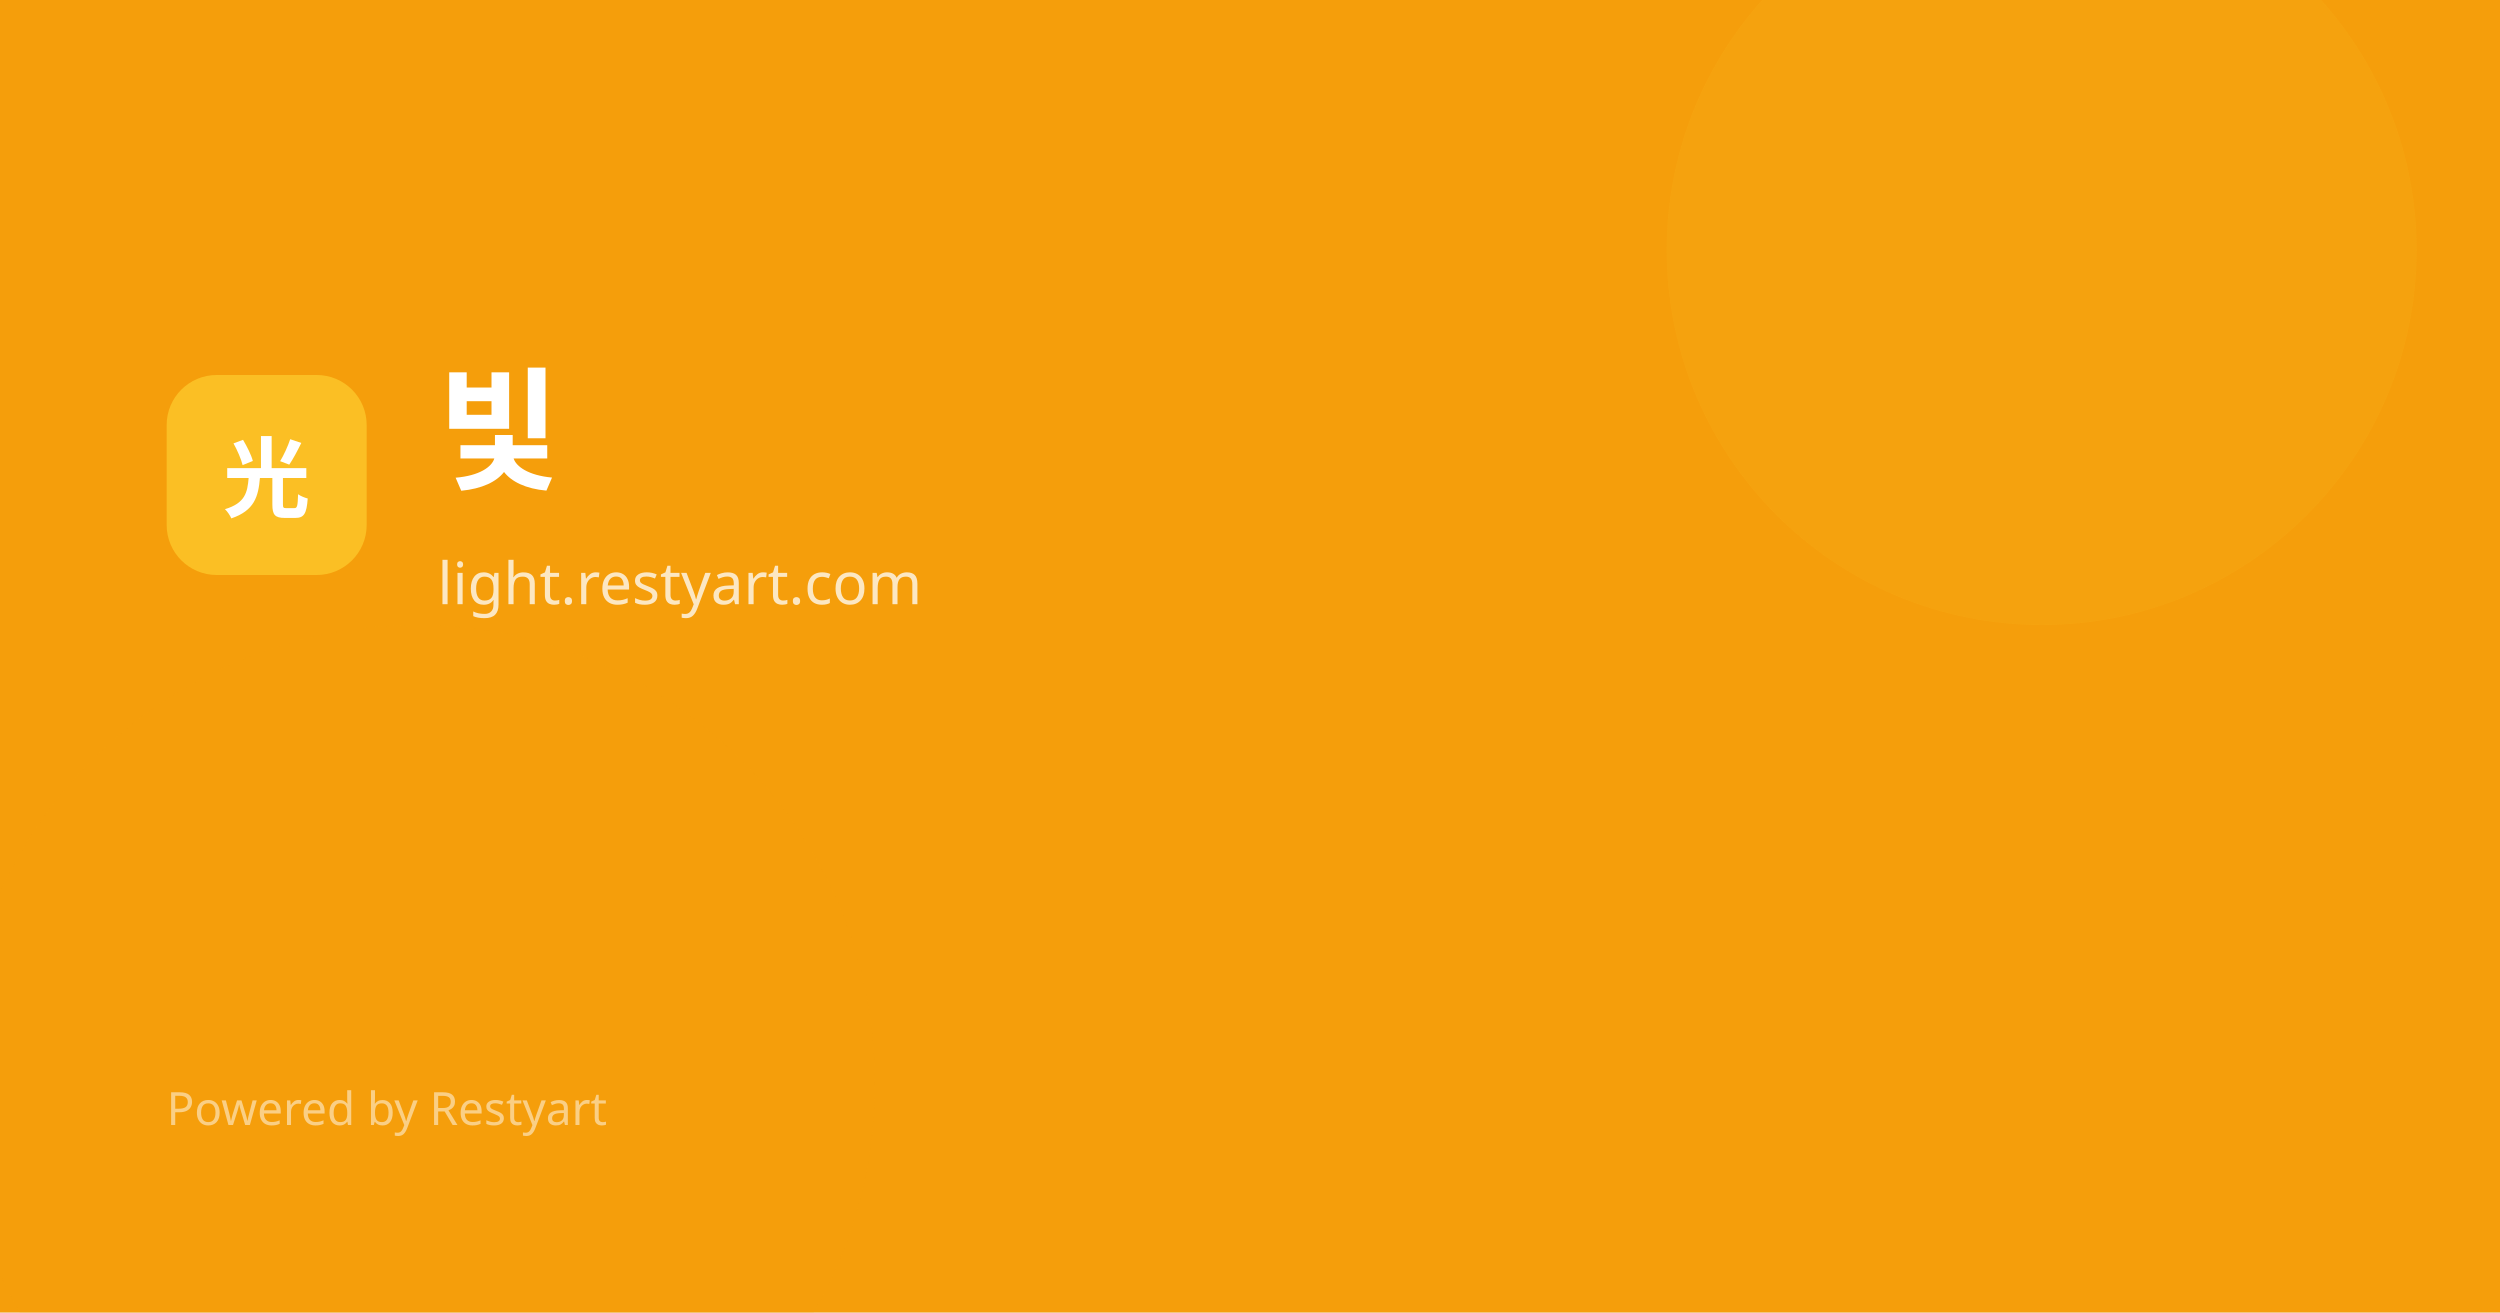
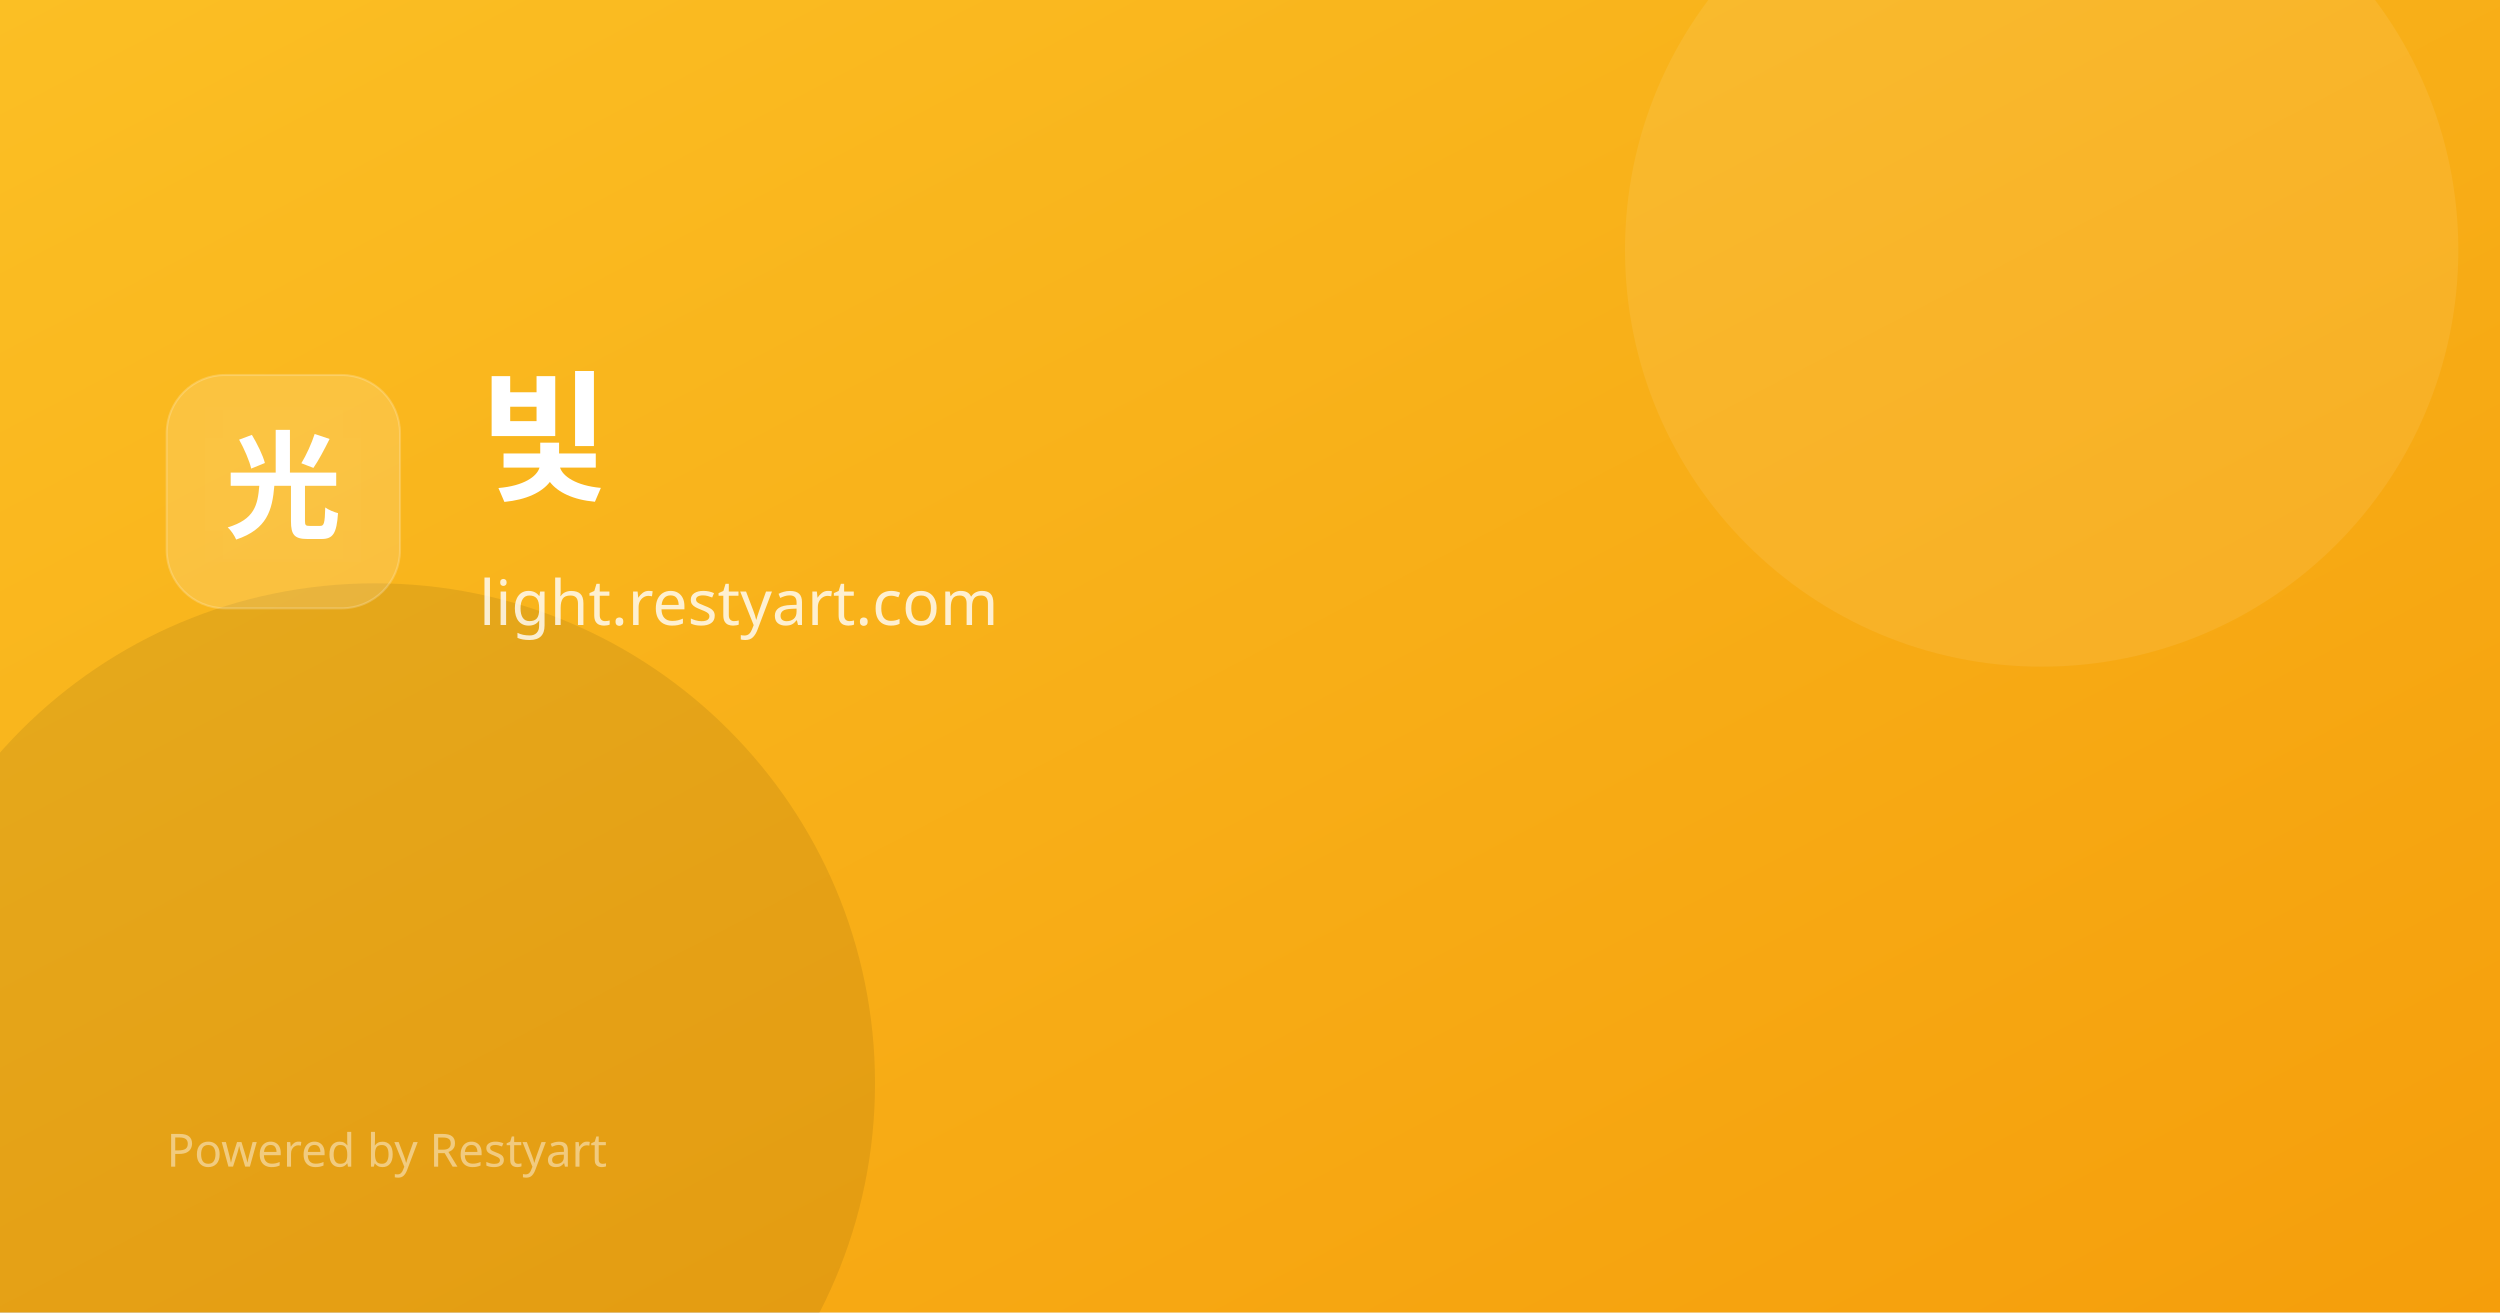
- <svg xmlns="http://www.w3.org/2000/svg" width="1200" height="630" viewBox="0 0 1200 630" fill="none">
+ <svg xmlns="http://www.w3.org/2000/svg" width="1200" height="630" viewBox="0 0 1200 630" fill="none" role="img" aria-label="빛">
+   <defs>
+     <linearGradient id="bg" x1="0" y1="0" x2="1" y2="1">
+       <stop stop-color="#FBBF24" />
+       <stop offset="1" stop-color="#F59E0B" />
+     </linearGradient>
+     <filter id="glow" x="-20%" y="-20%" width="140%" height="140%">
+       <feGaussianBlur stdDeviation="18" result="blur" />
+       <feMerge>
+         <feMergeNode in="blur" />
+         <feMergeNode in="SourceGraphic" />
+       </feMerge>
+     </filter>
+   </defs>
  <rect width="1200" height="630" fill="url(#bg)" />
-   <circle cx="980" cy="120" r="180" fill="#FBBF24" opacity="0.15" />
-   <circle cx="200" cy="520" r="220" fill="#F59E0B" opacity="0.12" />
-   <rect x="80" y="180" width="96" height="96" rx="24" fill="#FBBF24" />
-   <text x="128" y="245" text-anchor="middle" font-family="system-ui,sans-serif" font-size="42" font-weight="700" fill="#fff">光</text>
-   <text x="210" y="230" font-family="system-ui,sans-serif" font-size="64" font-weight="800" fill="#ffffff">빛</text>
-   <text x="210" y="290" font-family="system-ui,sans-serif" font-size="28" fill="#ffffff" opacity="0.75">light.restyart.com</text>
-   <text x="80" y="540" font-family="system-ui,sans-serif" font-size="22" fill="#ffffff" opacity="0.5">Powered by Restyart</text>
-   <defs>
-     <linearGradient id="bg" x1="0" y1="0" x2="1200" y2="630">
-       <stop stop-color="#F59E0B" />
-       <stop offset="1" stop-color="#FBBF24" />
-     </linearGradient>
-   </defs>
+   <circle cx="980" cy="120" r="200" fill="#ffffff" opacity="0.08" />
+   <circle cx="180" cy="520" r="240" fill="#000000" opacity="0.08" />
+   <rect x="80" y="180" width="112" height="112" rx="28" fill="#ffffff" fill-opacity="0.15" stroke="#ffffff" stroke-opacity="0.2" />
+   <g transform="translate(80,180) scale(3.5)" filter="url(#glow)">
+     <text x="16" y="21.12" text-anchor="middle" font-family="system-ui,-apple-system,sans-serif" font-size="16" font-weight="700" fill="#ffffff">光</text>
+   </g>
+   <text x="230" y="235" font-family="system-ui,sans-serif" font-size="68" font-weight="800" fill="#ffffff">빛</text>
+   <text x="230" y="300" font-family="system-ui,sans-serif" font-size="30" fill="#ffffff" opacity="0.8">light.restyart.com</text>
+   <text x="80" y="560" font-family="system-ui,sans-serif" font-size="22" fill="#ffffff" opacity="0.45">Powered by Restyart</text>
</svg>
